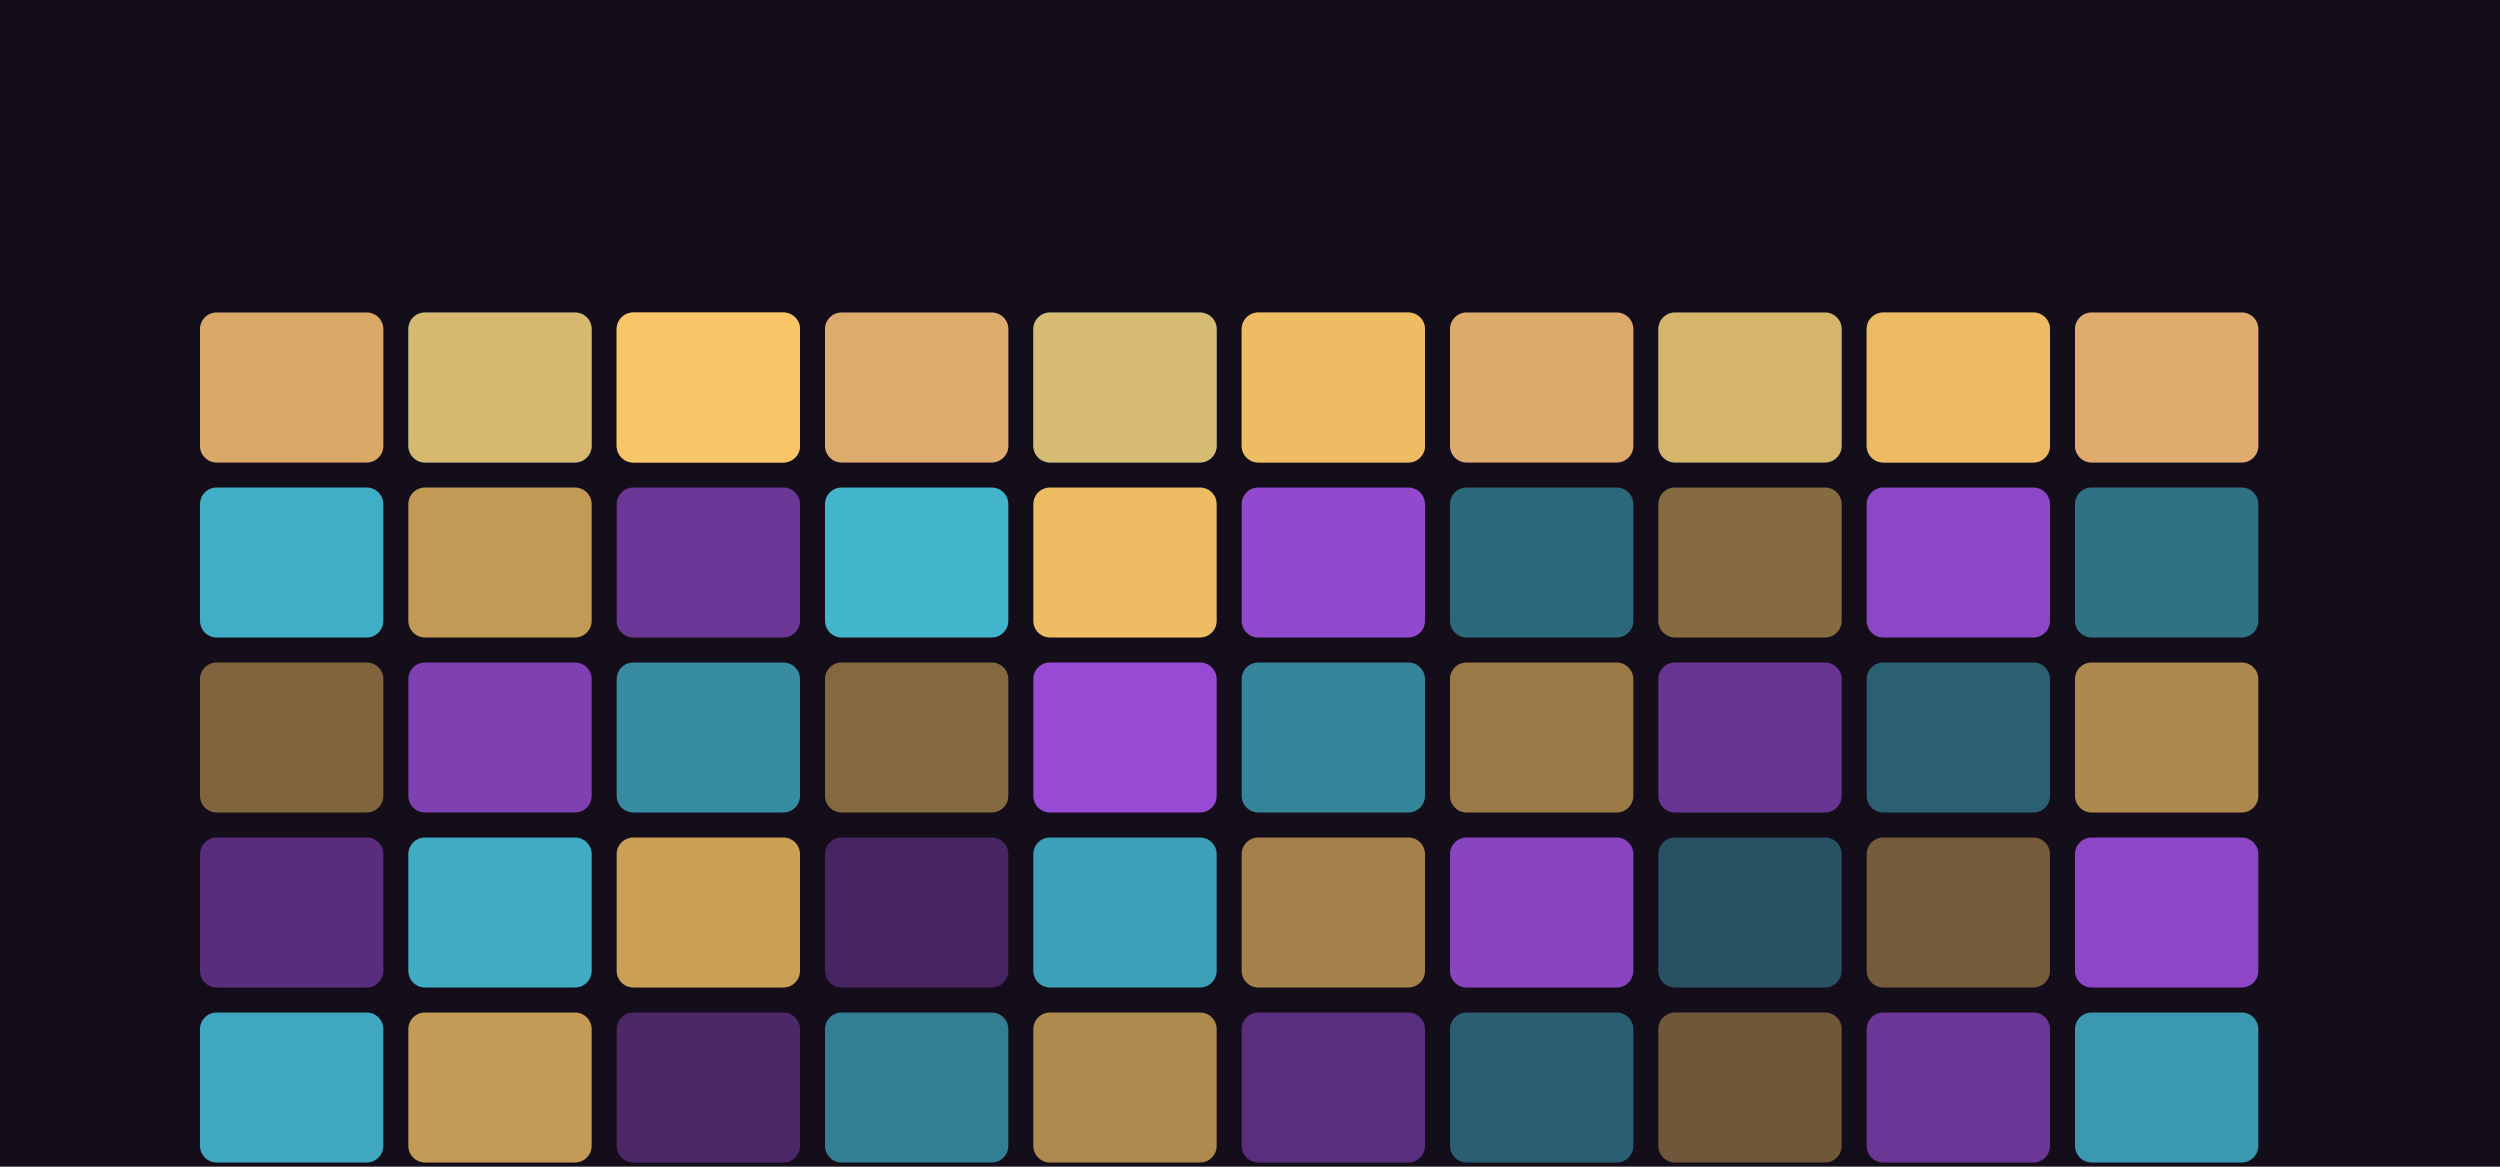
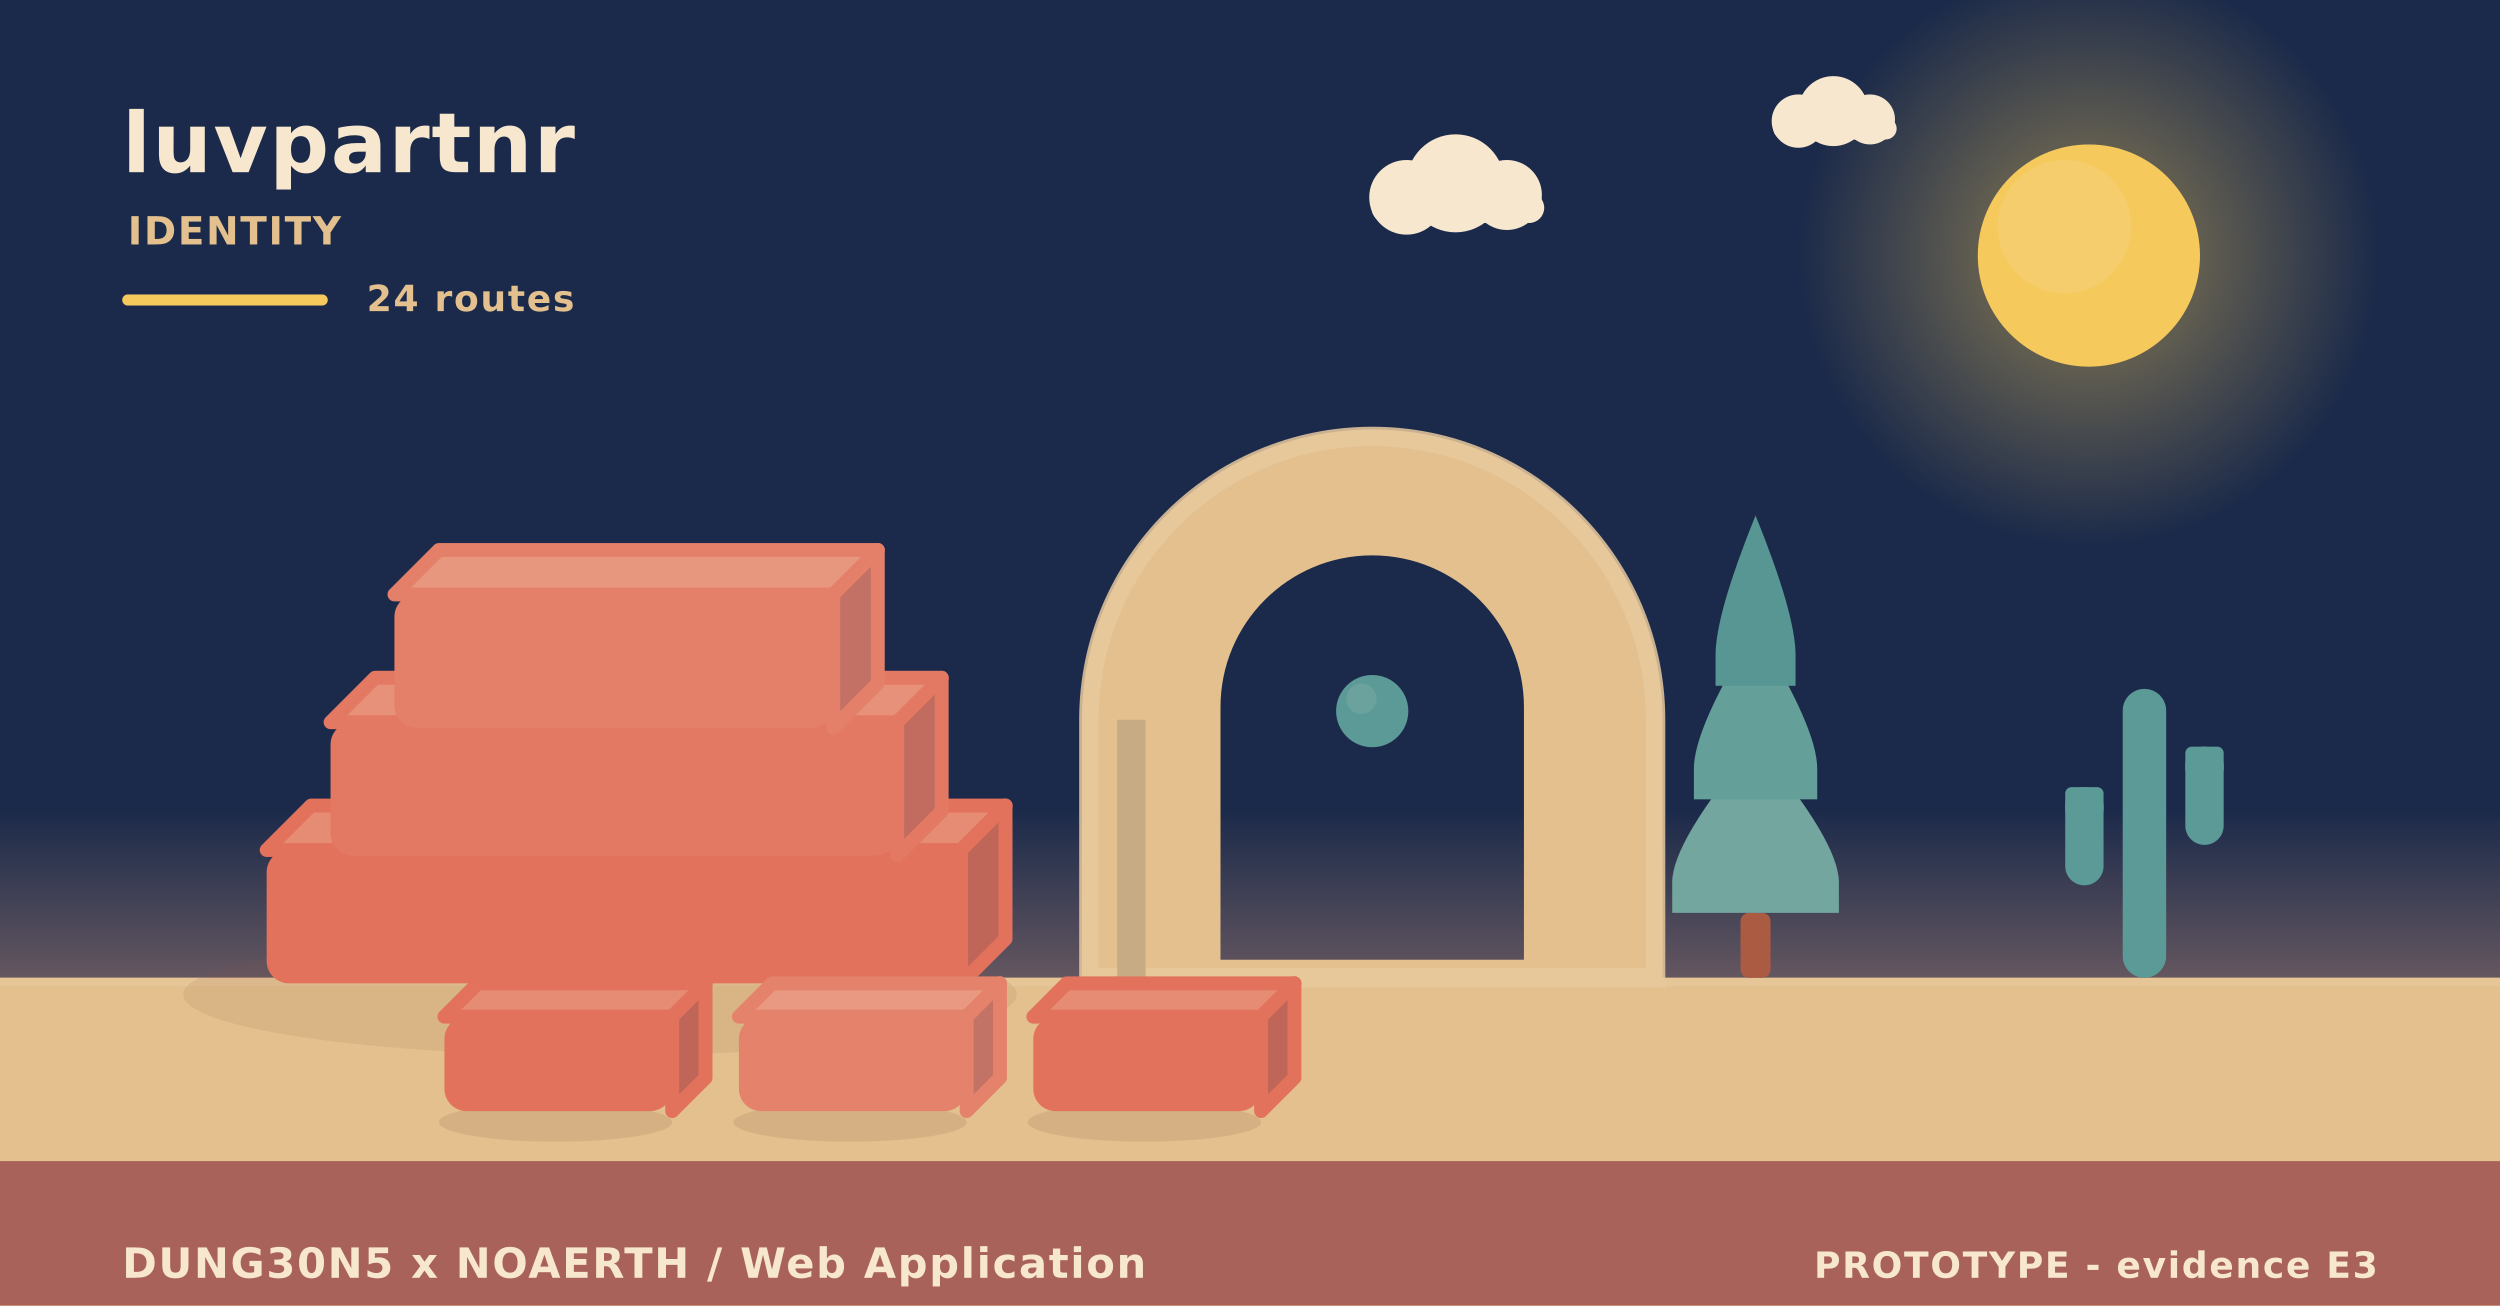
- <svg xmlns="http://www.w3.org/2000/svg" viewBox="0 0 1200 560" width="1200" height="560" role="img" aria-label="luvpartnr hero">
-   <rect width="1200" height="560" fill="#140d1a" />
-   <defs>
-     <linearGradient id="gh" x1="0" y1="0" x2="1" y2="1">
-       <stop offset="0%" stop-color="#9d4edd" />
-       <stop offset="100%" stop-color="#48cae4" />
-     </linearGradient>
-   </defs>
-   <rect x="96.00" y="150.00" width="88.00" height="72.00" rx="8.00" fill="#9d4edd" opacity="0.36" />
-   <rect x="196.00" y="150.00" width="88.00" height="72.00" rx="8.00" fill="#48cae4" opacity="0.55" />
-   <rect x="296.00" y="150.00" width="88.00" height="72.00" rx="8.00" fill="#ffcb69" opacity="0.88" />
-   <rect x="396.00" y="150.00" width="88.00" height="72.00" rx="8.00" fill="#9d4edd" opacity="0.49" />
-   <rect x="496.00" y="150.00" width="88.00" height="72.00" rx="8.00" fill="#48cae4" opacity="0.63" />
-   <rect x="596.00" y="150.00" width="88.00" height="72.00" rx="8.00" fill="#ffcb69" opacity="0.61" />
-   <rect x="696.00" y="150.00" width="88.00" height="72.00" rx="8.00" fill="#9d4edd" opacity="0.42" />
-   <rect x="796.00" y="150.00" width="88.00" height="72.00" rx="8.00" fill="#48cae4" opacity="0.42" />
-   <rect x="896.00" y="150.00" width="88.00" height="72.00" rx="8.00" fill="#ffcb69" opacity="0.60" />
-   <rect x="996.00" y="150.00" width="88.00" height="72.00" rx="8.00" fill="#9d4edd" opacity="0.54" />
-   <rect x="96.00" y="234.00" width="88.00" height="72.00" rx="8.00" fill="#48cae4" opacity="0.85" />
-   <rect x="196.00" y="234.00" width="88.00" height="72.00" rx="8.00" fill="#ffcb69" opacity="0.74" />
-   <rect x="296.00" y="234.00" width="88.00" height="72.00" rx="8.00" fill="#9d4edd" opacity="0.64" />
-   <rect x="396.00" y="234.00" width="88.00" height="72.00" rx="8.00" fill="#48cae4" opacity="0.88" />
-   <rect x="496.00" y="234.00" width="88.00" height="72.00" rx="8.00" fill="#ffcb69" opacity="0.92" />
-   <rect x="596.00" y="234.00" width="88.00" height="72.00" rx="8.00" fill="#9d4edd" opacity="0.92" />
-   <rect x="696.00" y="234.00" width="88.00" height="72.00" rx="8.00" fill="#48cae4" opacity="0.48" />
-   <rect x="796.00" y="234.00" width="88.00" height="72.00" rx="8.00" fill="#ffcb69" opacity="0.49" />
-   <rect x="896.00" y="234.00" width="88.00" height="72.00" rx="8.00" fill="#9d4edd" opacity="0.88" />
-   <rect x="996.00" y="234.00" width="88.00" height="72.00" rx="8.00" fill="#48cae4" opacity="0.53" />
-   <rect x="96.00" y="318.00" width="88.00" height="72.00" rx="8.00" fill="#ffcb69" opacity="0.46" />
-   <rect x="196.00" y="318.00" width="88.00" height="72.00" rx="8.00" fill="#9d4edd" opacity="0.78" />
-   <rect x="296.00" y="318.00" width="88.00" height="72.00" rx="8.00" fill="#48cae4" opacity="0.67" />
-   <rect x="396.00" y="318.00" width="88.00" height="72.00" rx="8.00" fill="#ffcb69" opacity="0.48" />
-   <rect x="496.00" y="318.00" width="88.00" height="72.00" rx="8.00" fill="#9d4edd" opacity="0.95" />
-   <rect x="596.00" y="318.00" width="88.00" height="72.00" rx="8.00" fill="#48cae4" opacity="0.63" />
-   <rect x="696.00" y="318.00" width="88.00" height="72.00" rx="8.00" fill="#ffcb69" opacity="0.57" />
-   <rect x="796.00" y="318.00" width="88.00" height="72.00" rx="8.00" fill="#9d4edd" opacity="0.62" />
-   <rect x="896.00" y="318.00" width="88.00" height="72.00" rx="8.00" fill="#48cae4" opacity="0.44" />
-   <rect x="996.00" y="318.00" width="88.00" height="72.00" rx="8.00" fill="#ffcb69" opacity="0.65" />
-   <rect x="96.00" y="402.00" width="88.00" height="72.00" rx="8.00" fill="#9d4edd" opacity="0.50" />
-   <rect x="196.00" y="402.00" width="88.00" height="72.00" rx="8.00" fill="#48cae4" opacity="0.84" />
-   <rect x="296.00" y="402.00" width="88.00" height="72.00" rx="8.00" fill="#ffcb69" opacity="0.77" />
-   <rect x="396.00" y="402.00" width="88.00" height="72.00" rx="8.00" fill="#9d4edd" opacity="0.37" />
-   <rect x="496.00" y="402.00" width="88.00" height="72.00" rx="8.00" fill="#48cae4" opacity="0.78" />
-   <rect x="596.00" y="402.00" width="88.00" height="72.00" rx="8.00" fill="#ffcb69" opacity="0.61" />
-   <rect x="696.00" y="402.00" width="88.00" height="72.00" rx="8.00" fill="#9d4edd" opacity="0.85" />
-   <rect x="796.00" y="402.00" width="88.00" height="72.00" rx="8.00" fill="#48cae4" opacity="0.37" />
-   <rect x="896.00" y="402.00" width="88.00" height="72.00" rx="8.00" fill="#ffcb69" opacity="0.41" />
-   <rect x="996.00" y="402.00" width="88.00" height="72.00" rx="8.00" fill="#9d4edd" opacity="0.88" />
-   <rect x="96.00" y="486.00" width="88.00" height="72.00" rx="8.00" fill="#48cae4" opacity="0.82" />
-   <rect x="196.00" y="486.00" width="88.00" height="72.00" rx="8.00" fill="#ffcb69" opacity="0.75" />
-   <rect x="296.00" y="486.00" width="88.00" height="72.00" rx="8.00" fill="#9d4edd" opacity="0.41" />
-   <rect x="396.00" y="486.00" width="88.00" height="72.00" rx="8.00" fill="#48cae4" opacity="0.60" />
-   <rect x="496.00" y="486.00" width="88.00" height="72.00" rx="8.00" fill="#ffcb69" opacity="0.66" />
-   <rect x="596.00" y="486.00" width="88.00" height="72.00" rx="8.00" fill="#9d4edd" opacity="0.51" />
-   <rect x="696.00" y="486.00" width="88.00" height="72.00" rx="8.00" fill="#48cae4" opacity="0.43" />
-   <rect x="796.00" y="486.00" width="88.00" height="72.00" rx="8.00" fill="#ffcb69" opacity="0.39" />
-   <rect x="896.00" y="486.00" width="88.00" height="72.00" rx="8.00" fill="#9d4edd" opacity="0.64" />
-   <rect x="996.00" y="486.00" width="88.00" height="72.00" rx="8.00" fill="#48cae4" opacity="0.74" />
+ <svg xmlns="http://www.w3.org/2000/svg" width="900" height="470" viewBox="0 0 900 470" role="img" aria-label="luvpartnr - identity">
+   <linearGradient id="skyh" x1="0" y1="0" x2="0" y2="1">
+     <stop offset="0" stop-color="#1b2a4a" />
+     <stop offset="0.62" stop-color="#1b2a4a" />
+     <stop offset="1" stop-color="#f3ad8a" />
+   </linearGradient>
+   <rect width="900" height="470" fill="url(#skyh)" />
+   <radialGradient id="sunh">
+     <stop offset="0.35" stop-color="#f5c95c" stop-opacity="0.34" />
+     <stop offset="1" stop-color="#f5c95c" stop-opacity="0" />
+   </radialGradient>
+   <circle cx="752" cy="92" r="104" fill="url(#sunh)" />
+   <circle cx="752" cy="92" r="40" fill="#f5c95c" />
+   <circle cx="743.2" cy="81.6" r="24" fill="#f5d27e" opacity="0.5" />
  <g>
-     <rect x="96.00" y="150.00" width="88.00" height="72.00" rx="8.00" fill="#ffcb69" opacity="0.80" />
-     <animate attributeName="opacity" values="0.25;1.0;0.25" dur="8.4s" begin="4.14s" repeatCount="indefinite" />
+     <circle cx="524" cy="66" r="17.64" fill="#f6e7ce" />
+     <circle cx="506.36" cy="71.04" r="13.44" fill="#f6e7ce" />
+     <circle cx="542.48" cy="70.2" r="12.6" fill="#f6e7ce" />
+     <rect x="493.76" y="69.36" width="62.16" height="10.92" rx="5.46" fill="#f6e7ce" />
+     <animateTransform attributeName="transform" type="translate" values="0 0;24 0;0 0" dur="36s" begin="0s" repeatCount="indefinite" />
  </g>
  <g>
-     <rect x="196.00" y="150.00" width="88.00" height="72.00" rx="8.00" fill="#ffcb69" opacity="0.80" />
-     <animate attributeName="opacity" values="0.25;1.0;0.25" dur="8.4s" begin="4.46s" repeatCount="indefinite" />
+     <circle cx="660" cy="40" r="12.6" fill="#f6e7ce" />
+     <circle cx="647.4" cy="43.6" r="9.6" fill="#f6e7ce" />
+     <circle cx="673.2" cy="43" r="9" fill="#f6e7ce" />
+     <rect x="638.4" y="42.4" width="44.4" height="7.8" rx="3.9" fill="#f6e7ce" />
+     <animateTransform attributeName="transform" type="translate" values="0 0;-18 0;0 0" dur="46s" begin="3s" repeatCount="indefinite" />
+   </g>
+   <rect x="0" y="352" width="900" height="118" fill="#e3c08d" />
+   <rect x="0" y="352" width="900" height="3" fill="#e6c596" />
+   <text x="44" y="62" font-family="Verdana,DejaVu Sans,sans-serif" font-size="30" font-weight="700" letter-spacing="0.6" fill="#f6e7ce" text-anchor="start">luvpartnr</text>
+   <text x="46" y="88" font-family="Verdana,DejaVu Sans,sans-serif" font-size="14" font-weight="700" letter-spacing="0.6" fill="#e3c08d" text-anchor="start">IDENTITY</text>
+   <rect x="44" y="106" width="74" height="4" rx="2" fill="#f5c95c" />
+   <text x="132" y="112" font-family="Verdana,DejaVu Sans,sans-serif" font-size="13" font-weight="700" letter-spacing="0.6" fill="#e3c08d" text-anchor="start">24 routes</text>
+   <ellipse cx="216" cy="358" rx="150" ry="22" fill="rgba(138,90,68,0.11)" />
+   <g>
+     <path d="M96,306 L346,306 L362,290 L112,290 Z" fill="#e68c74" stroke="#e2725b" stroke-width="5" stroke-linejoin="round" />
+     <path d="M346,306 L362,290 L362,338 L346,354 Z" fill="#c06658" stroke="#e2725b" stroke-width="5" stroke-linejoin="round" />
+     <rect x="96" y="306" width="250" height="48" rx="8" fill="#e2725b" />
+     <animateTransform attributeName="transform" type="translate" values="0 10;0 0" dur="0.9s" begin="0s" fill="freeze" />
  </g>
  <g>
-     <rect x="296.00" y="150.00" width="88.00" height="72.00" rx="8.00" fill="#ffcb69" opacity="0.80" />
-     <animate attributeName="opacity" values="0.25;1.0;0.25" dur="8.4s" begin="4.78s" repeatCount="indefinite" />
+     <path d="M119,260 L323,260 L339,244 L135,244 Z" fill="#e7917a" stroke="#e37962" stroke-width="5" stroke-linejoin="round" />
+     <path d="M323,260 L339,244 L339,292 L323,308 Z" fill="#c16c5e" stroke="#e37962" stroke-width="5" stroke-linejoin="round" />
+     <rect x="119" y="260" width="204" height="48" rx="8" fill="#e37962" />
+     <animateTransform attributeName="transform" type="translate" values="0 10;0 0" dur="0.9s" begin="0.28s" fill="freeze" />
  </g>
  <g>
-     <rect x="396.00" y="150.00" width="88.00" height="72.00" rx="8.00" fill="#ffcb69" opacity="0.80" />
-     <animate attributeName="opacity" values="0.25;1.0;0.25" dur="8.4s" begin="5.1s" repeatCount="indefinite" />
+     <path d="M142,214 L300,214 L316,198 L158,198 Z" fill="#e8977f" stroke="#e48069" stroke-width="5" stroke-linejoin="round" />
+     <path d="M300,214 L316,198 L316,246 L300,262 Z" fill="#c27164" stroke="#e48069" stroke-width="5" stroke-linejoin="round" />
+     <rect x="142" y="214" width="158" height="48" rx="8" fill="#e48069" />
+     <animateTransform attributeName="transform" type="translate" values="0 10;0 0" dur="0.9s" begin="0.56s" fill="freeze" />
  </g>
+   <path d="M392,352 L392,259.12 A102,102 0 0 1 596,259.12 L596,352 Z M436.88,348 L436.88,254.55 A57.12,57.12 0 0 1 551.12,254.55 L551.12,348 Z" fill="#e3c08d" fill-rule="evenodd" stroke="#e3c08d" stroke-width="5" stroke-linejoin="round" />
+   <path d="M392,352 L392,259.12 A102,102 0 0 1 596,259.12 L596,352 Z" fill="none" stroke="#e8c99d" stroke-width="7" stroke-linecap="round" opacity="0.85" />
+   <rect x="402.2" y="259.12" width="10.2" height="92.88" fill="#c7ab84" />
  <g>
-     <rect x="496.00" y="150.00" width="88.00" height="72.00" rx="8.00" fill="#ffcb69" opacity="0.80" />
-     <animate attributeName="opacity" values="0.25;1.0;0.25" dur="8.4s" begin="5.42s" repeatCount="indefinite" />
+     <circle cx="494" cy="256" r="13" fill="#5b9a97" />
+     <circle cx="490.1" cy="251.58" r="5.46" fill="#7aa9a2" opacity="0.55" />
+     <animate attributeName="opacity" values="0.78;1;0.78" dur="5.2s" begin="0s" repeatCount="indefinite" />
  </g>
+   <rect x="626.6" y="328.64" width="10.8" height="23.36" rx="3" fill="#ac5b43" />
+   <path d="M632,267.32 Q602,302.89 602,317.6 Q602,328.64 602,328.64 L662,328.64 Q662,328.64 662,317.6 Q662,302.89 632,267.32 Z" fill="#74a6a0" />
+   <path d="M632,226.44 Q609.8,262.01 609.8,276.72 Q609.8,287.76 609.8,287.76 L654.2,287.76 Q654.2,287.76 654.2,276.72 Q654.2,262.01 632,226.44 Z" fill="#649f9a" />
+   <path d="M632,185.56 Q617.6,221.13 617.6,235.84 Q617.6,246.88 617.6,246.88 L646.4,246.88 Q646.4,246.88 646.4,235.84 Q646.4,221.13 632,185.56 Z" fill="#589694" />
+   <rect x="764.18" y="248" width="15.64" height="104" rx="7.82" fill="#5b9a97" />
+   <rect x="743.48" y="283.36" width="13.8" height="35.36" rx="6.9" fill="#5b9a97" />
+   <rect x="743.48" y="283.36" width="13.8" height="10.4" rx="2.3" fill="#5b9a97" />
+   <rect x="786.72" y="268.8" width="13.8" height="35.36" rx="6.9" fill="#5b9a97" />
+   <rect x="786.72" y="268.8" width="13.8" height="10.4" rx="2.3" fill="#5b9a97" />
+   <ellipse cx="200" cy="404" rx="42" ry="7" fill="rgba(138,90,68,0.15)" />
  <g>
-     <rect x="596.00" y="150.00" width="88.00" height="72.00" rx="8.00" fill="#ffcb69" opacity="0.80" />
-     <animate attributeName="opacity" values="0.25;1.0;0.25" dur="8.4s" begin="5.74s" repeatCount="indefinite" />
+     <path d="M160,366 L242,366 L254,354 L172,354 Z" fill="#e68c74" stroke="#e2725b" stroke-width="5" stroke-linejoin="round" />
+     <path d="M242,366 L254,354 L254,388 L242,400 Z" fill="#c06658" stroke="#e2725b" stroke-width="5" stroke-linejoin="round" />
+     <rect x="160" y="366" width="82" height="34" rx="8" fill="#e2725b" />
+     <animateTransform attributeName="transform" type="translate" values="0 10;0 0" dur="0.7s" begin="0.8s" fill="freeze" />
  </g>
+   <ellipse cx="306" cy="404" rx="42" ry="7" fill="rgba(138,90,68,0.15)" />
  <g>
-     <rect x="696.00" y="150.00" width="88.00" height="72.00" rx="8.00" fill="#ffcb69" opacity="0.80" />
-     <animate attributeName="opacity" values="0.25;1.0;0.25" dur="8.4s" begin="6.06s" repeatCount="indefinite" />
+     <path d="M266,366 L348,366 L360,354 L278,354 Z" fill="#e99881" stroke="#e5826b" stroke-width="5" stroke-linejoin="round" />
+     <path d="M348,366 L360,354 L360,388 L348,400 Z" fill="#c37365" stroke="#e5826b" stroke-width="5" stroke-linejoin="round" />
+     <rect x="266" y="366" width="82" height="34" rx="8" fill="#e5826b" />
+     <animateTransform attributeName="transform" type="translate" values="0 10;0 0" dur="0.7s" begin="0.95s" fill="freeze" />
  </g>
+   <ellipse cx="412" cy="404" rx="42" ry="7" fill="rgba(138,90,68,0.15)" />
  <g>
-     <rect x="796.00" y="150.00" width="88.00" height="72.00" rx="8.00" fill="#ffcb69" opacity="0.80" />
-     <animate attributeName="opacity" values="0.25;1.0;0.25" dur="8.4s" begin="6.38s" repeatCount="indefinite" />
+     <path d="M372,366 L454,366 L466,354 L384,354 Z" fill="#e68c74" stroke="#e2725b" stroke-width="5" stroke-linejoin="round" />
+     <path d="M454,366 L466,354 L466,388 L454,400 Z" fill="#c06658" stroke="#e2725b" stroke-width="5" stroke-linejoin="round" />
+     <rect x="372" y="366" width="82" height="34" rx="8" fill="#e2725b" />
+     <animateTransform attributeName="transform" type="translate" values="0 10;0 0" dur="0.7s" begin="1.1s" fill="freeze" />
  </g>
-   <g>
-     <rect x="896.00" y="150.00" width="88.00" height="72.00" rx="8.00" fill="#ffcb69" opacity="0.80" />
-     <animate attributeName="opacity" values="0.25;1.0;0.25" dur="8.4s" begin="6.7s" repeatCount="indefinite" />
-   </g>
-   <g>
-     <rect x="996.00" y="150.00" width="88.00" height="72.00" rx="8.00" fill="#ffcb69" opacity="0.80" />
-     <animate attributeName="opacity" values="0.25;1.0;0.25" dur="8.4s" begin="7.02s" repeatCount="indefinite" />
-   </g>
+   <rect x="0" y="418" width="900" height="52" rx="0" fill="#a65c56" opacity="0.94" />
+   <text x="44" y="460" font-family="Verdana,DejaVu Sans,sans-serif" font-size="15" font-weight="700" letter-spacing="0.6" fill="#f6e7ce" text-anchor="start">DUNG30N5 x NOAERTH  /  Web Application</text>
+   <text x="856" y="460" font-family="Verdana,DejaVu Sans,sans-serif" font-size="13" font-weight="700" letter-spacing="0.6" fill="#f6e7ce" text-anchor="end">PROTOTYPE  -  evidence E3</text>
</svg>
